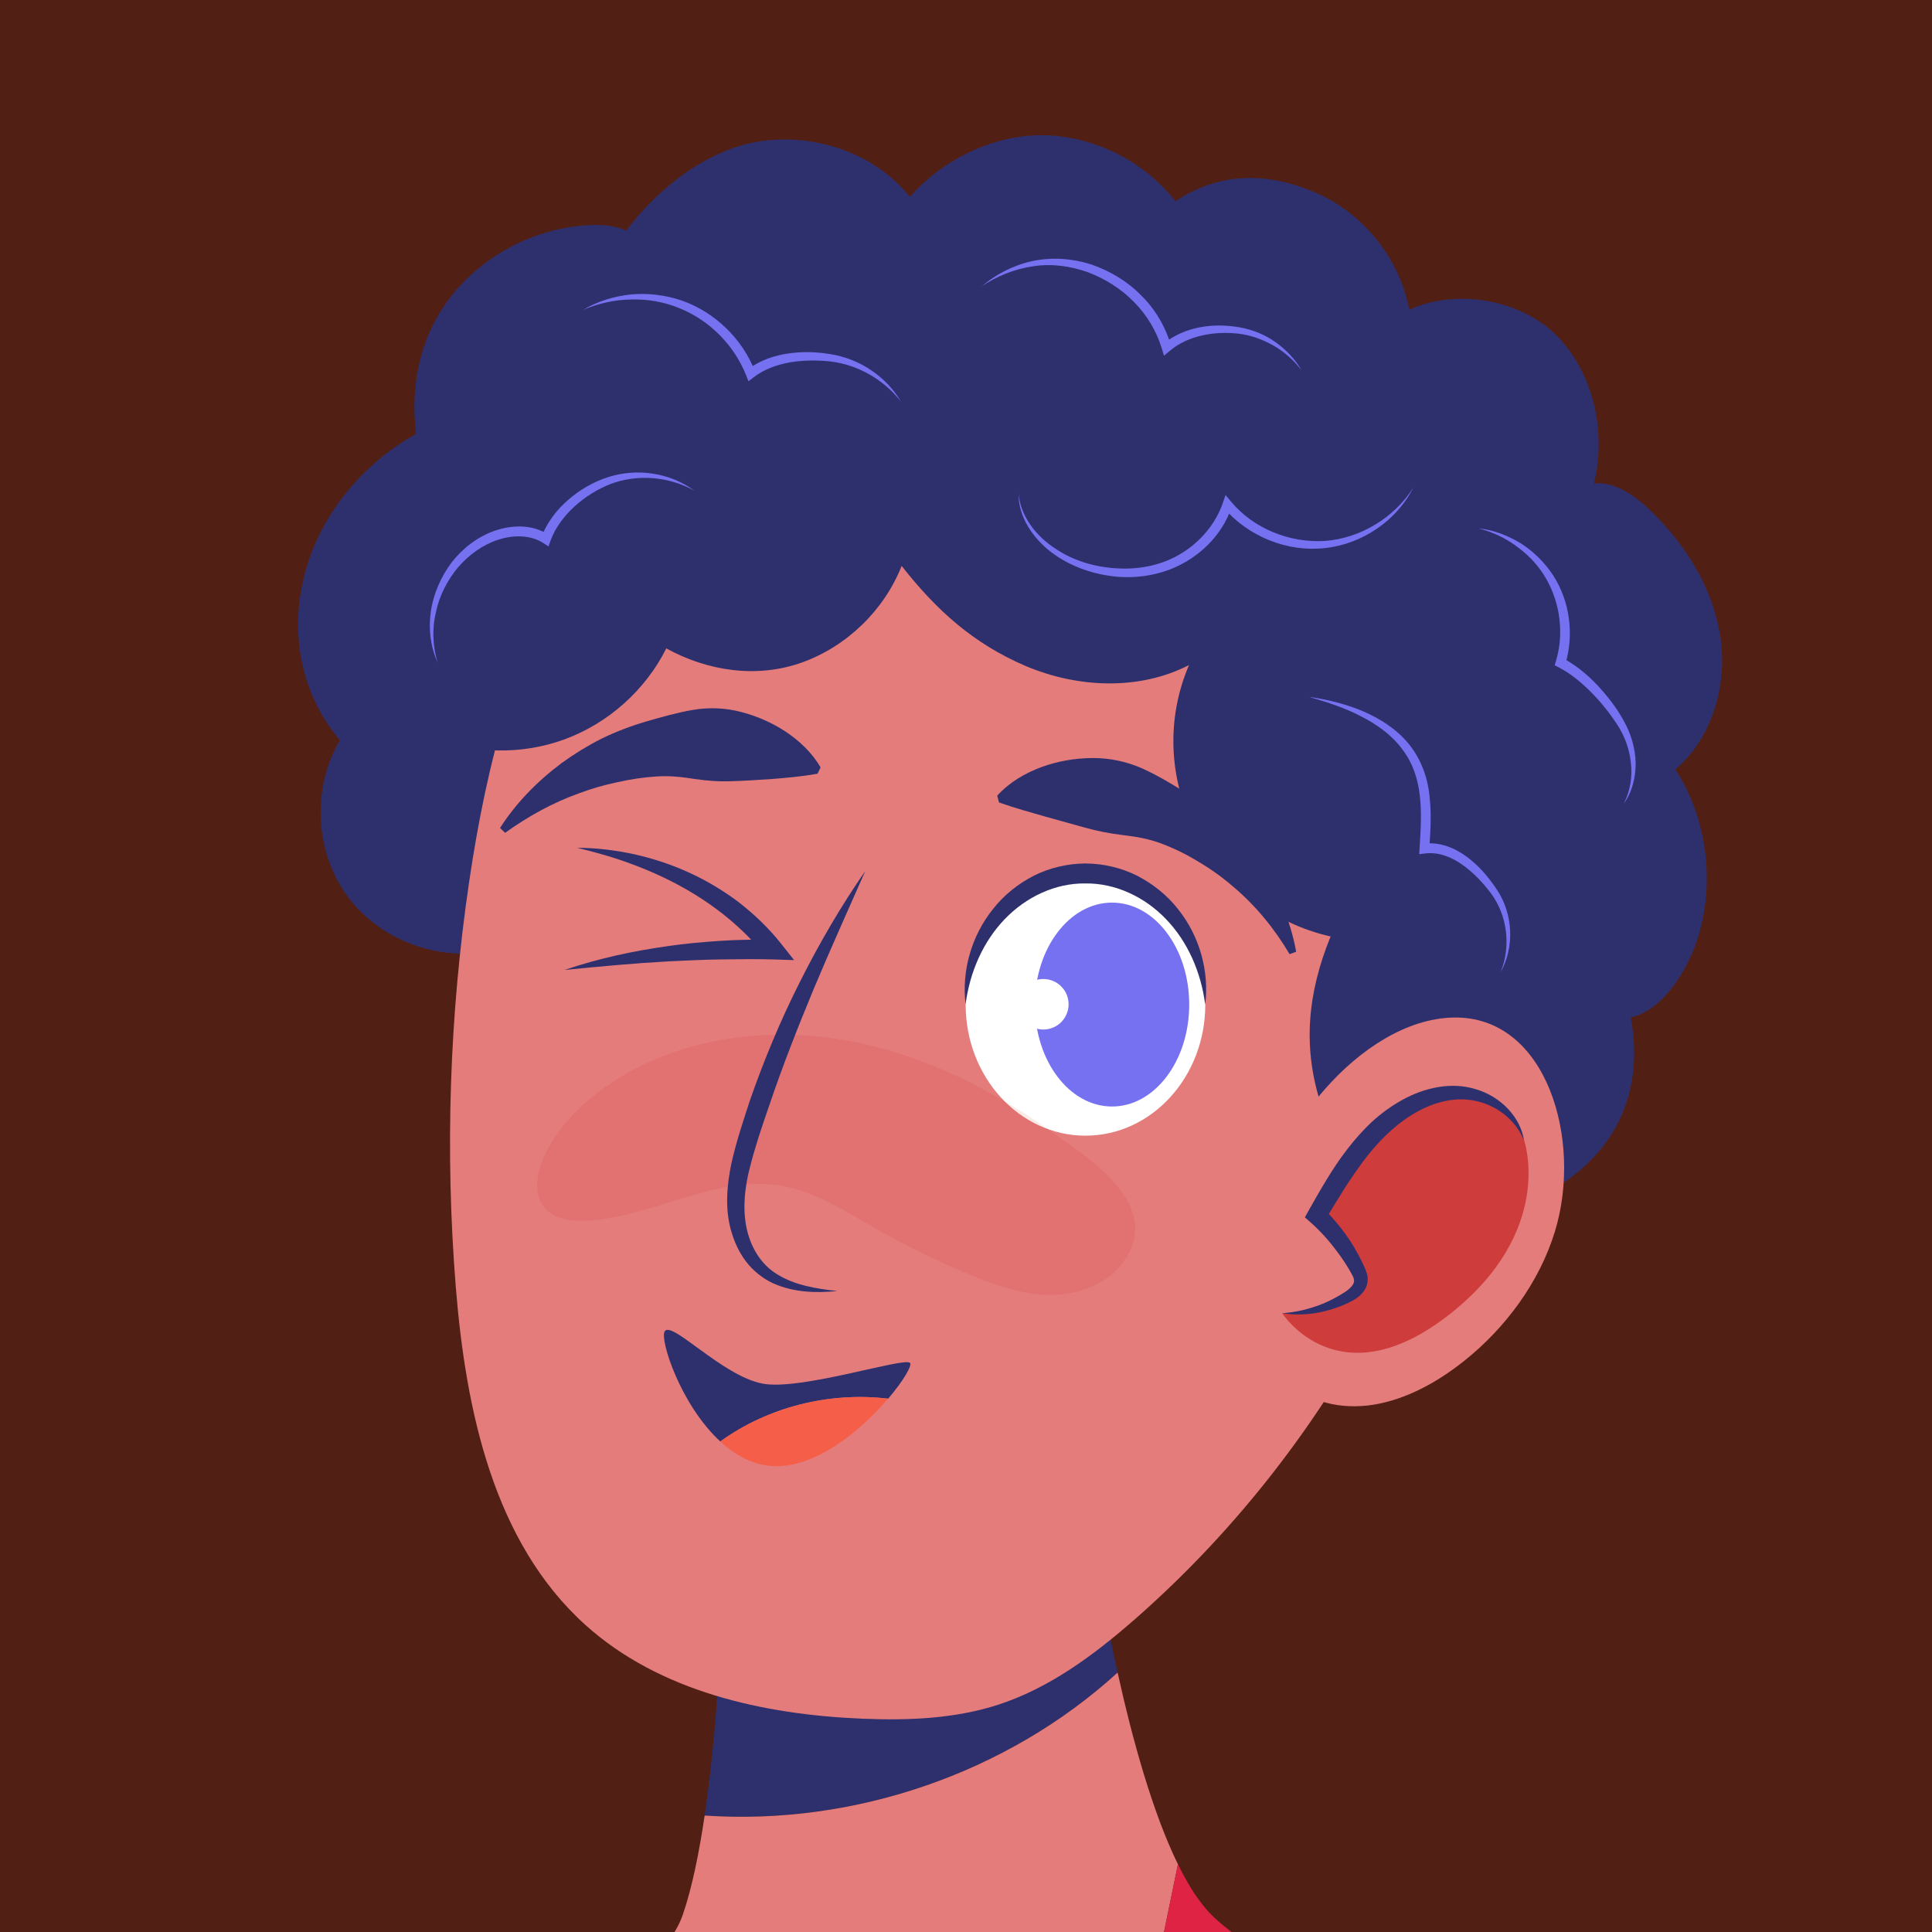
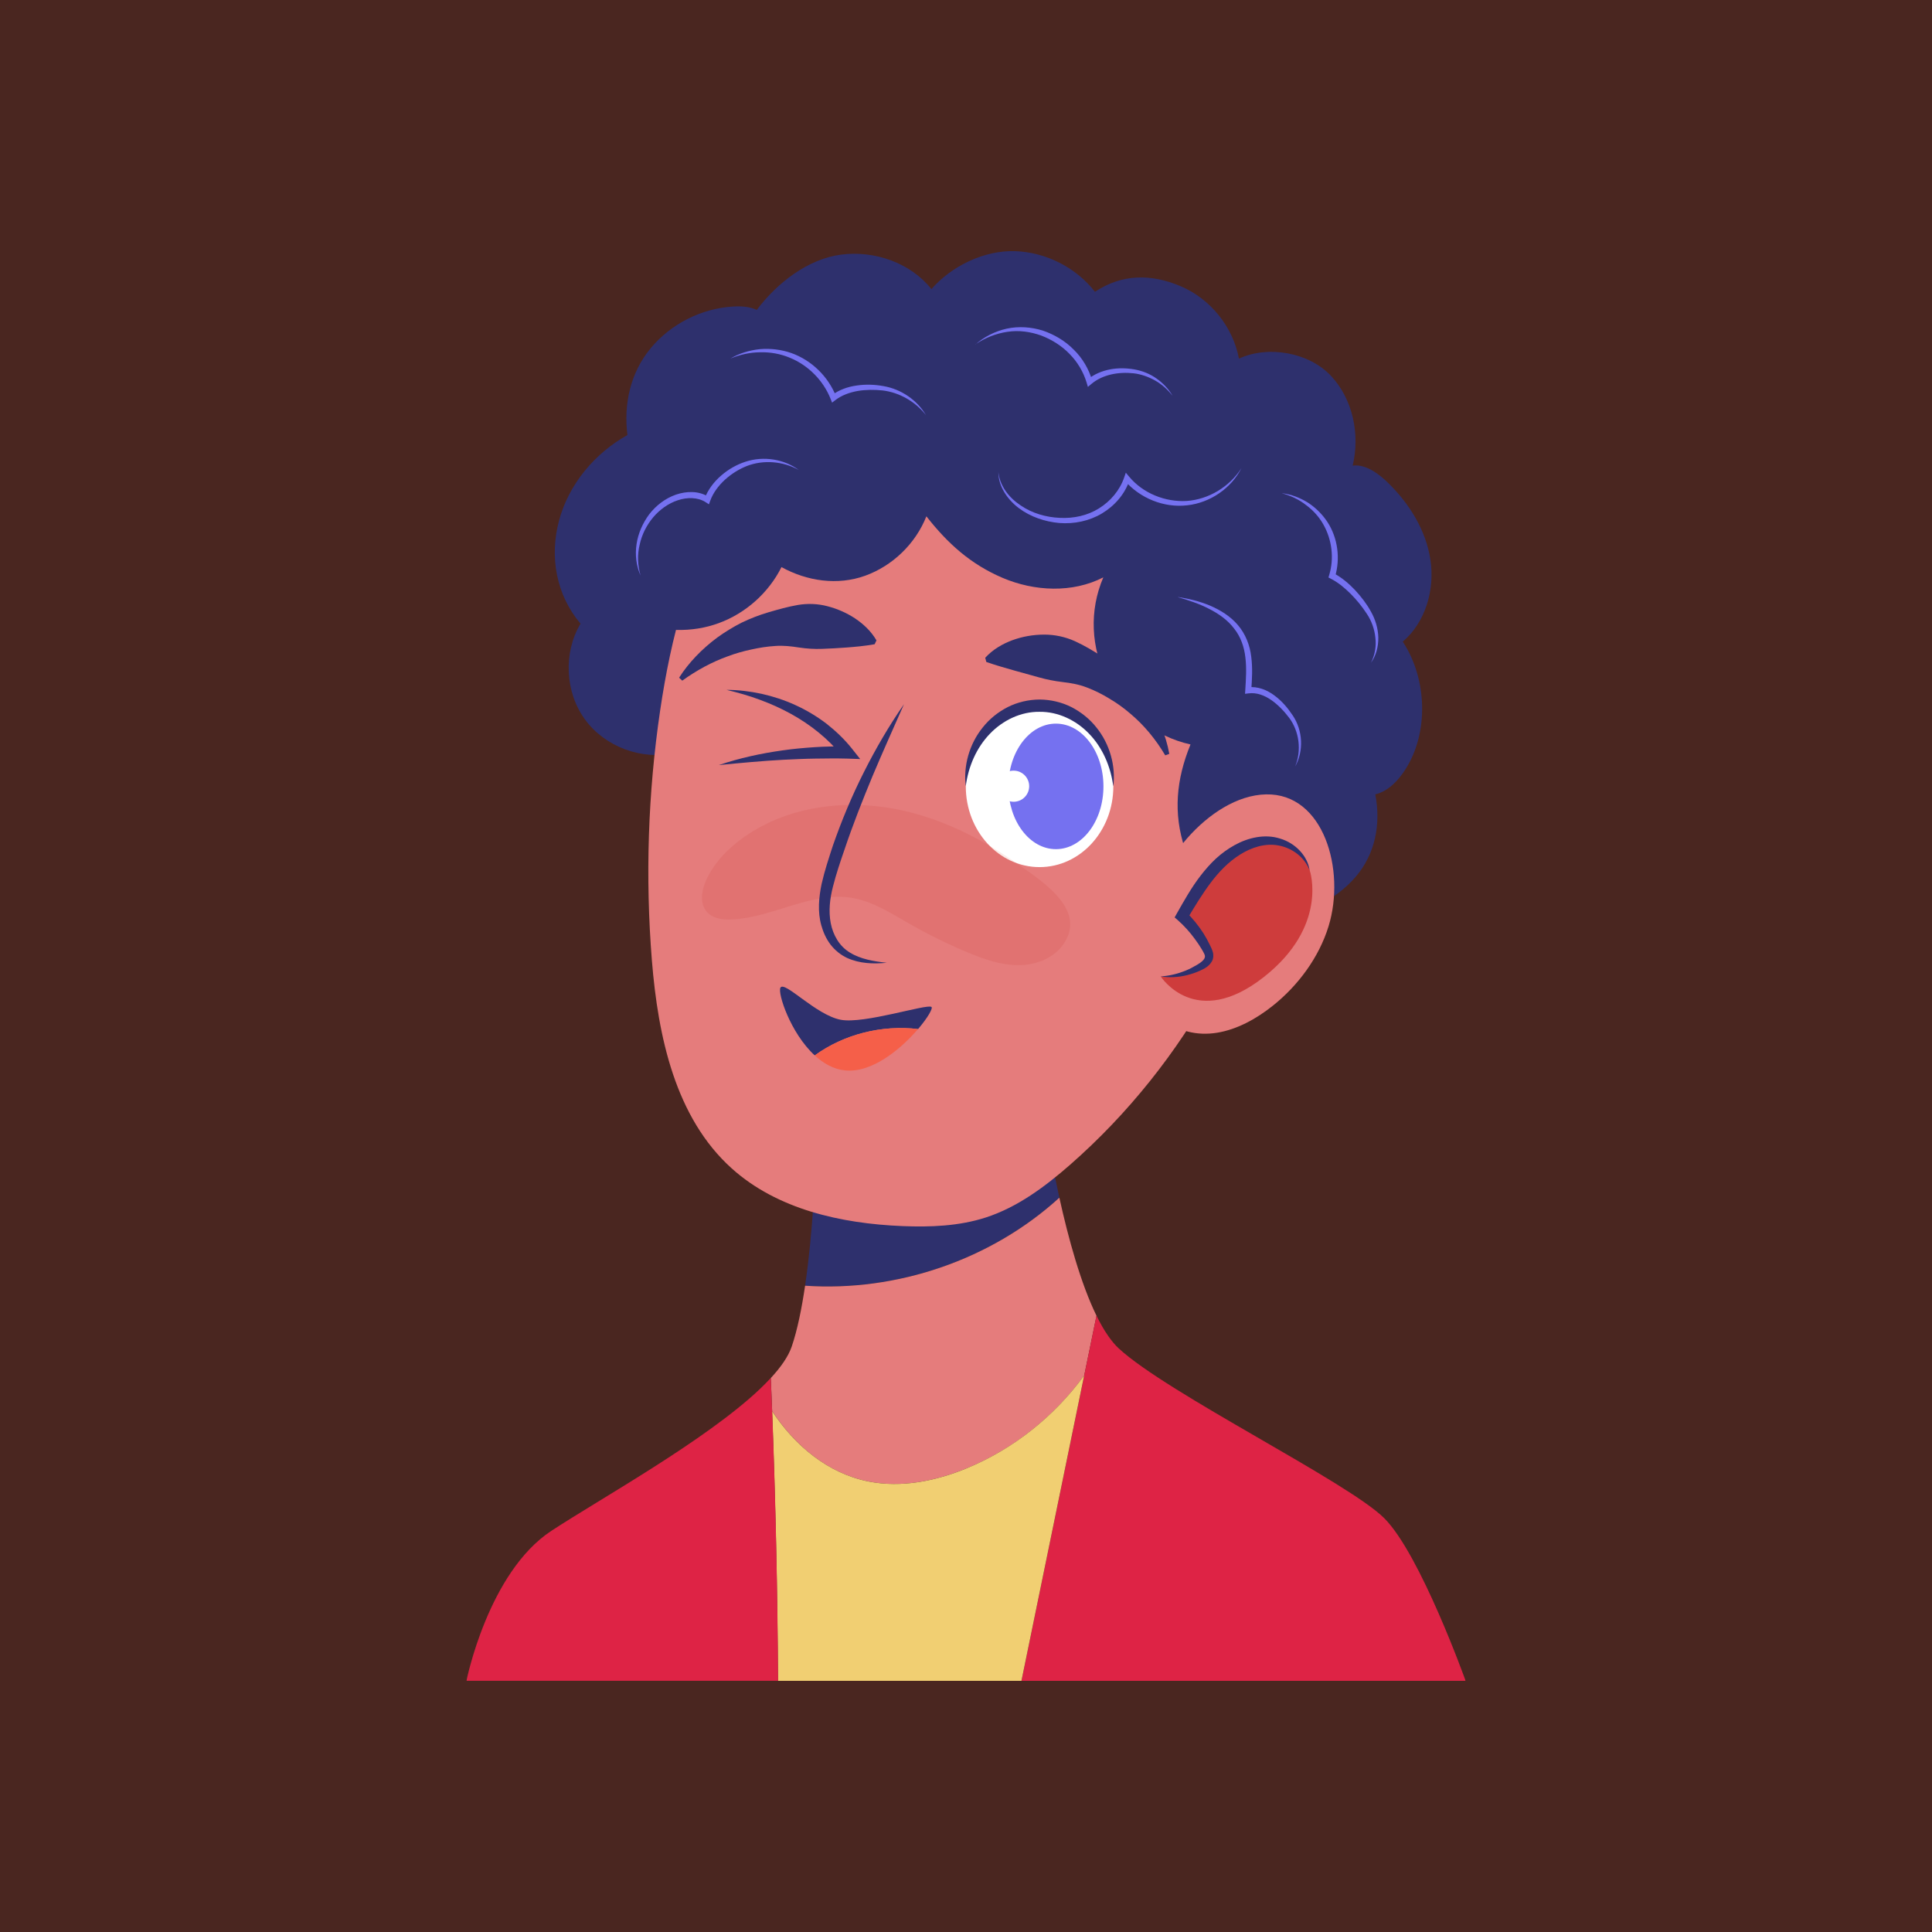
<svg xmlns="http://www.w3.org/2000/svg" viewBox="0 0 100 100">
-   <rect width="100" height="100" fill="#511f14" />
-   <svg x="8" y="7" width="84" height="120.19" viewBox="0 0 162.53 232.55">
+   <rect width="100" height="100" fill="#4a2620" />
+   <svg x="24.141" y="13" width="51.719" height="74.00" viewBox="0 0 162.53 232.55">
    <defs>
      <style>
      .cls-1 {
        fill: #f1cf72;
      }

      .cls-2 {
        fill: #7571f0;
      }

      .cls-3, .cls-4 {
        fill: #e57c7c;
      }

      .cls-5 {
        fill: #fff;
      }

      .cls-6 {
        fill: #ea9c8b;
        opacity: .2;
      }

      .cls-6, .cls-4 {
        mix-blend-mode: multiply;
      }

      .cls-7 {
        fill: #2e306d;
      }

      .cls-8 {
        fill: #de2345;
      }

      .cls-9 {
        isolation: isolate;
      }

      .cls-10 {
        fill: #f55f49;
      }
    </style>
    </defs>
    <g class="cls-9">
      <g id="Capa_1" data-name="Capa 1">
        <g>
          <path class="cls-7" d="M33.94,81.61c-5.37,1.25-11.39-.97-14.64-5.42-3.26-4.45-3.56-10.86-.74-15.6-3.94-4.67-5.07-10.83-3.5-16.74,1.57-5.91,5.79-10.96,11.13-13.94-.64-5.1.51-10.18,3.79-14.13,3.28-3.95,8.25-6.47,13.38-6.77,1.31-.08,2.67-.01,3.87.54,3.3-4.37,8.31-8.29,13.74-8.99,5.43-.7,11.26,1.33,14.67,5.61C78.95,2.39,84.21-.15,89.23,0c5.02.16,9.93,2.65,13.01,6.61,4.38-2.91,9.09-2.96,13.93-.91,4.84,2.04,8.53,6.62,9.49,11.78,4.74-2.2,11.38-1.02,14.96,2.79,3.58,3.81,4.76,9.54,3.54,14.62,2.05-.3,4.21,1.29,5.69,2.73,3.51,3.4,6.24,7.77,6.96,12.6.73,4.83-.79,10.12-4.5,13.3,3.97,6.03,4.29,14.83.36,20.88-1.16,1.79-2.76,3.45-4.83,3.96.93,4.85,0,9.7-3.22,13.44-3.23,3.74-8.02,6.01-12.94,6.46" />
          <path class="cls-7" d="M96.45,153.96c-1.77-8.02-2.69-14.91-2.69-15.45l-37.03,10.87s-.3,9.84-1.64,18.9c14.94,1.02,30.29-4.22,41.36-14.32Z" />
          <path class="cls-3" d="M42.51,41.02c-6.25,10.1-9.25,21.89-10.99,33.65-1.99,13.46-2.44,27.14-1.35,40.7,1,12.35,3.79,25.56,13,33.84,7.4,6.65,17.77,8.96,27.72,9.37,4.59.19,9.26.01,13.63-1.41,5.15-1.68,9.6-5,13.68-8.57,18.86-16.53,31.68-39.8,35.57-64.58,1.63-10.41,1.7-21.27-1.71-31.24-4.19-12.23-13.56-22.42-25.02-28.39-9.79-5.1-26.77-10.27-37.4-5.15-10.99,5.29-20.54,11.13-27.12,21.78Z" />
          <g>
            <ellipse class="cls-5" cx="93.23" cy="87.06" rx="12" ry="13.13" />
            <ellipse class="cls-2" cx="95.89" cy="87.06" rx="7.73" ry="10.21" />
            <path class="cls-7" d="M81.23,87.06c-.42-3.29.55-6.86,2.75-9.58,1.08-1.38,2.49-2.51,4.07-3.32,1.59-.8,3.39-1.22,5.18-1.23,1.79.01,3.59.43,5.18,1.23,1.58.82,2.99,1.94,4.07,3.32,2.2,2.72,3.16,6.29,2.74,9.58-.42-3.28-1.77-6.32-3.92-8.55-2.13-2.23-5.07-3.62-8.08-3.58-3.01-.04-5.94,1.35-8.08,3.58-2.15,2.24-3.5,5.27-3.92,8.56Z" />
            <circle class="cls-5" cx="89.01" cy="87.03" r="2.53" />
          </g>
          <path class="cls-7" d="M34.59,69.39c1.59-2.5,3.74-4.7,6.21-6.54,1.25-.9,2.58-1.72,3.98-2.43,1.41-.68,2.89-1.25,4.42-1.7,1.53-.44,3.09-.89,4.71-1.17,1.61-.27,3.26-.21,4.84.21,1.58.41,3.09,1.07,4.46,1.97,1.36.92,2.6,2.05,3.49,3.58l-.3.63c-1.71.3-3.17.42-4.57.53-1.39.1-2.7.18-3.97.22-1.27.05-2.5-.03-3.76-.22-1.26-.2-2.56-.35-3.86-.25-1.29.08-2.59.28-3.88.57-1.3.27-2.6.64-3.87,1.12-2.57.92-5.04,2.27-7.38,3.95l-.51-.48Z" />
          <path class="cls-7" d="M113.67,82.01c-1.55-2.62-3.45-4.91-5.64-6.75-1.08-.94-2.23-1.76-3.43-2.47-1.18-.73-2.41-1.34-3.68-1.82-1.26-.49-2.61-.73-3.93-.88-1.32-.16-2.57-.4-3.85-.76l-3.99-1.11c-1.4-.41-2.88-.8-4.58-1.4l-.18-.68c1.24-1.36,2.79-2.25,4.42-2.86,1.64-.6,3.38-.9,5.12-.91,1.74-.01,3.48.36,5.07,1.08,1.59.73,3.08,1.63,4.51,2.55,1.43.93,2.76,1.98,3.97,3.14,1.19,1.18,2.25,2.46,3.18,3.81,1.82,2.72,3.12,5.73,3.67,8.82l-.66.24Z" />
          <g>
            <path class="cls-7" d="M73.47,126.53c1.58-1.85,2.46-3.41,2.17-3.6-.78-.52-10.99,2.82-14.76,2.09-4.05-.78-9.14-6.4-9.8-5.22-.48.87,1.61,7.37,5.58,11.02,4.79-3.47,10.94-4.99,16.81-4.29Z" />
            <path class="cls-10" d="M56.66,130.82c1.4,1.29,3.03,2.23,4.87,2.43,4.46.5,9.22-3.55,11.93-6.72-5.87-.7-12.02.82-16.81,4.29Z" />
          </g>
          <path class="cls-6" d="M72.26,91.29c-9.13-2.35-19.4-1.42-27.1,4.01-2.57,1.81-4.86,4.14-6.16,7.01-.75,1.65-1.09,3.78.1,5.15.97,1.11,2.62,1.32,4.09,1.25,6.66-.32,12.97-4.61,19.55-3.51,3.32.56,6.25,2.45,9.17,4.12,3.1,1.78,6.32,3.37,9.63,4.75,2.57,1.07,5.25,2.03,8.04,2.07s5.71-.97,7.38-3.2c4.23-5.68-3.25-10.41-7.19-13.19-5.31-3.75-11.17-6.83-17.49-8.45Z" />
          <path class="cls-7" d="M71.19,73.66c-1.73,3.93-3.49,7.82-5.14,11.75-1.63,3.93-3.19,7.88-4.54,11.9-.69,2-1.38,4.03-1.88,6.03-.52,1.99-.74,4.02-.37,5.96.38,1.93,1.39,3.75,3.12,4.79,1.72,1.07,3.88,1.43,6,1.66-2.12.21-4.37.16-6.47-.79-1.03-.49-1.97-1.24-2.68-2.17-.71-.93-1.19-2.01-1.5-3.12-.63-2.24-.4-4.6.05-6.75.49-2.17,1.17-4.19,1.84-6.25,1.42-4.07,3.08-8.06,5.02-11.9,1.93-3.84,4.1-7.57,6.55-11.1Z" />
          <path class="cls-7" d="M27.4,60.13c4.29,1.84,9.28,1.98,13.66.37s8.1-4.93,10.19-9.11c4.17,2.3,9.14,3.02,13.62,1.4s8.2-5.23,9.95-9.66c3.48,4.44,7.2,7.79,12.39,10.01,5.19,2.21,11.37,2.5,16.39-.08-2.32,5.41-2.03,11.46.65,16.71,2.68,5.24,7.78,9.19,13.53,10.47-2.31,5.66-2.85,11.15-.92,16.95,1.93,5.8,5.99,10.86,11.23,14.01,10.59-19.48,13.08-44.17,5.62-65.04-1.64-4.59-3.73-9.07-6.76-12.88-3.6-4.54-8.4-7.99-13.34-11.02-5.34-3.27-10.98-6.15-17.03-7.78-14.23-3.85-29.74-.43-42.53,6.9-3.75,2.15-7.33,4.64-10.34,7.73-8.17,8.36-10.36,20.96-16.31,31.03Z" />
          <g>
            <path class="cls-3" d="M140.25,109.77c-1.57,5.14-4.99,9.7-9.06,12.95-2.76,2.21-5.89,3.89-9.09,4.41-3.2.52-6.47-.21-8.72-2.37-2.06-1.98-3.15-5.01-3.49-8.16-.78-7.29,2.29-15.33,7.33-21.08,3.5-3.99,8.17-7.06,12.84-7.16,9.4-.21,12.97,12.32,10.19,21.41Z" />
            <path class="cls-4" d="M112.93,117.98c2.24.1,4.53-.47,6.56-1.62.61-.35,1.27-.87,1.33-1.6.03-.41-.14-.78-.32-1.13-1.05-2.06-2.43-3.91-4.08-5.44,1.65-2.84,3.32-5.71,5.57-8.05,2.25-2.34,5.17-4.13,8.22-4.24,3.06-.11,6.16,1.78,6.98,4.87,0,0,3.07,9-7.48,17.3-11.13,8.75-16.77-.09-16.77-.09Z" />
            <path class="cls-7" d="M137.18,100.76c-.86-2.25-2.93-3.7-5.08-4.09-2.16-.41-4.37.3-6.24,1.47-1.89,1.18-3.47,2.82-4.84,4.65-1.37,1.84-2.58,3.83-3.79,5.87l-.17-1.17c1.07,1.04,2.01,2.2,2.81,3.44.39.63.75,1.27,1.07,1.94.15.33.33.64.46,1.1.15.45.12,1.08-.13,1.53-.51.9-1.3,1.23-1.95,1.54-.67.31-1.38.54-2.09.72-1.42.36-2.9.43-4.31.21,1.43-.09,2.8-.43,4.08-.95.64-.26,1.25-.58,1.83-.93.59-.34,1.12-.75,1.26-1.15.06-.19.05-.32-.03-.55-.08-.21-.27-.52-.44-.82-.35-.59-.73-1.16-1.14-1.7-.8-1.1-1.71-2.11-2.72-3.01l-.56-.49.38-.68c1.17-2.06,2.35-4.18,3.85-6.12.75-.97,1.56-1.9,2.48-2.76.92-.84,1.94-1.59,3.05-2.2,2.18-1.21,4.91-1.86,7.4-1.06,2.44.72,4.48,2.79,4.8,5.2Z" />
          </g>
          <path class="cls-7" d="M41.1,83.58c3.33-1.13,6.79-1.88,10.28-2.37,1.75-.26,3.5-.41,5.27-.53,1.76-.12,3.53-.13,5.3-.12l-.79,1.61c-2.27-2.82-5.16-5.14-8.38-6.91-1.61-.89-3.3-1.65-5.05-2.29-1.75-.66-3.56-1.16-5.41-1.61,1.9,0,3.81.24,5.69.64,1.88.42,3.72,1.02,5.49,1.83,1.77.8,3.45,1.81,5.02,2.99,1.54,1.21,2.98,2.57,4.2,4.11l1.33,1.68-2.12-.07c-1.73-.05-3.46-.02-5.19,0-1.73.02-3.46.11-5.19.19-3.47.19-6.93.51-10.43.86Z" />
          <g>
            <path class="cls-2" d="M28.33,52.76c-.71-1.58-.92-3.39-.65-5.13.26-1.75,1.01-3.42,2.07-4.85,1.1-1.41,2.58-2.56,4.31-3.17,1.69-.58,3.76-.69,5.41.41l-.74.24c.57-1.48,1.54-2.75,2.71-3.76,1.16-1.01,2.52-1.79,3.98-2.26,2.93-.95,6.26-.42,8.65,1.36-2.59-1.45-5.75-1.68-8.41-.67-1.33.52-2.56,1.3-3.61,2.25-1.04.96-1.92,2.12-2.39,3.42l-.21.58-.52-.34c-1.28-.83-3.03-.83-4.55-.32-1.54.51-2.91,1.5-3.99,2.76-1.06,1.27-1.85,2.8-2.2,4.44-.41,1.64-.34,3.38.14,5.04Z" />
            <path class="cls-2" d="M42.9,17.5c1.45-.88,3.12-1.38,4.83-1.56,1.71-.15,3.47.06,5.12.63,3.29,1.17,6.03,3.83,7.3,7.11l-.76-.21c1.21-.92,2.66-1.42,4.11-1.62,1.45-.21,2.92-.16,4.34.1,2.88.49,5.48,2.28,6.91,4.72-1.74-2.22-4.32-3.68-7.02-4.01-1.36-.15-2.75-.14-4.08.08-1.33.24-2.62.7-3.65,1.5l-.52.4-.24-.61c-1.19-3-3.65-5.49-6.67-6.71-1.5-.62-3.15-.92-4.8-.87-1.65.01-3.31.38-4.86,1.04Z" />
            <path class="cls-2" d="M82.77,15.2c1.44-1.27,3.23-2.18,5.14-2.6,1.93-.41,3.96-.27,5.85.32,1.87.64,3.63,1.67,5.03,3.1,1.43,1.39,2.47,3.18,3.02,5.1l-.77-.24c1.06-.87,2.35-1.4,3.66-1.65,1.31-.25,2.65-.22,3.94,0,1.3.23,2.56.73,3.62,1.49,1.06.75,1.98,1.71,2.61,2.82-.78-1.01-1.74-1.87-2.83-2.49-1.09-.61-2.28-1.04-3.5-1.18-2.44-.27-5.06.19-6.89,1.74l-.56.47-.21-.71c-.53-1.75-1.49-3.36-2.79-4.67-1.28-1.32-2.88-2.32-4.61-2.98-1.74-.62-3.62-.89-5.48-.6-1.86.27-3.65.98-5.24,2.06Z" />
            <path class="cls-2" d="M86.52,35.86c.22,2.34,1.77,4.27,3.64,5.5,1.86,1.28,4.12,1.92,6.35,2.02,2.23.12,4.5-.36,6.38-1.54,1.88-1.16,3.38-2.94,4.09-5l.28-.81.54.65c2.24,2.7,5.86,4.16,9.38,3.95,3.53-.25,6.94-2.28,8.9-5.36-1.65,3.28-5.08,5.66-8.84,6.07-3.77.44-7.68-1.14-10.17-4.03l.82-.16c-.74,2.34-2.45,4.28-4.51,5.51-2.08,1.25-4.54,1.74-6.92,1.56-2.37-.21-4.7-1-6.6-2.42-1.86-1.4-3.37-3.57-3.33-5.93Z" />
            <path class="cls-2" d="M132.67,39.38c1.47.16,2.9.72,4.19,1.51,1.27.82,2.37,1.91,3.21,3.19,1.67,2.58,2.11,5.91,1.22,8.88l-.25-.59c1.34.71,2.47,1.67,3.48,2.73.99,1.07,1.9,2.23,2.6,3.51.73,1.28,1.17,2.75,1.21,4.21.02,1.46-.34,2.95-1.19,4.12.65-1.27.88-2.71.71-4.09-.14-1.38-.62-2.7-1.38-3.85-.76-1.16-1.64-2.26-2.62-3.24-.98-.98-2.06-1.88-3.26-2.49l-.37-.19.12-.4c.82-2.69.46-5.72-.93-8.19-.69-1.24-1.67-2.33-2.83-3.19-1.14-.89-2.48-1.53-3.91-1.91Z" />
            <path class="cls-2" d="M115.75,56.26c1.78.27,3.55.7,5.24,1.41,1.67.72,3.29,1.72,4.51,3.16,1.23,1.44,1.95,3.29,2.16,5.14.24,1.85.13,3.69,0,5.49l-.54-.52c1.59-.19,3.13.44,4.31,1.33,1.21.89,2.16,2.02,2.97,3.23,1.68,2.48,1.81,5.83.4,8.33,1.08-2.64.66-5.74-.97-7.92-.84-1.11-1.81-2.13-2.92-2.9-1.11-.77-2.4-1.25-3.68-1.08l-.58.07.04-.59c.11-1.79.23-3.57.02-5.3-.19-1.73-.76-3.38-1.84-4.73-1.04-1.38-2.51-2.41-4.09-3.21-1.58-.82-3.29-1.38-5.02-1.88Z" />
          </g>
          <g>
            <path class="cls-3" d="M65.38,200.12c5.39,1.08,11.03-.08,16.12-2.19,7.56-3.13,14.17-8.44,18.99-15.04.67-3.24,1.33-6.49,2-9.73-2.55-5.21-4.58-12.58-6.04-19.2-11.07,10.1-26.42,15.34-41.36,14.32-.54,3.66-1.25,7.2-2.18,9.91-.55,1.6-1.75,3.32-3.4,5.11.08,1.79.16,3.58.22,5.37,3.71,5.66,9.11,10.15,15.66,11.45Z" />
            <path class="cls-8" d="M149.3,206.1c-5.88-5.88-35.27-20.28-43.2-27.63-.59-.54-1.15-1.23-1.7-2.01-.67-.95-1.3-2.07-1.91-3.31-.67,3.24-1.33,6.49-2,9.73-3.4,16.56-6.8,33.11-10.2,49.67h72.24s-7.35-20.57-13.23-26.45Z" />
            <path class="cls-1" d="M81.5,197.93c-5.08,2.11-10.72,3.27-16.12,2.19-6.55-1.31-11.95-5.8-15.66-11.45.56,14.62.88,29.26.96,43.89h39.6c3.4-16.56,6.8-33.11,10.2-49.67-4.82,6.6-11.44,11.91-18.99,15.04Z" />
            <path class="cls-8" d="M49.73,188.66c-.07-1.79-.15-3.58-.22-5.37-.56.6-1.16,1.21-1.81,1.83-8.84,8.36-25.92,17.81-33.88,23.03-10.29,6.76-13.81,24.39-13.81,24.39h50.69c-.09-14.63-.4-29.27-.96-43.89Z" />
          </g>
        </g>
      </g>
    </g>
  </svg>
</svg>
